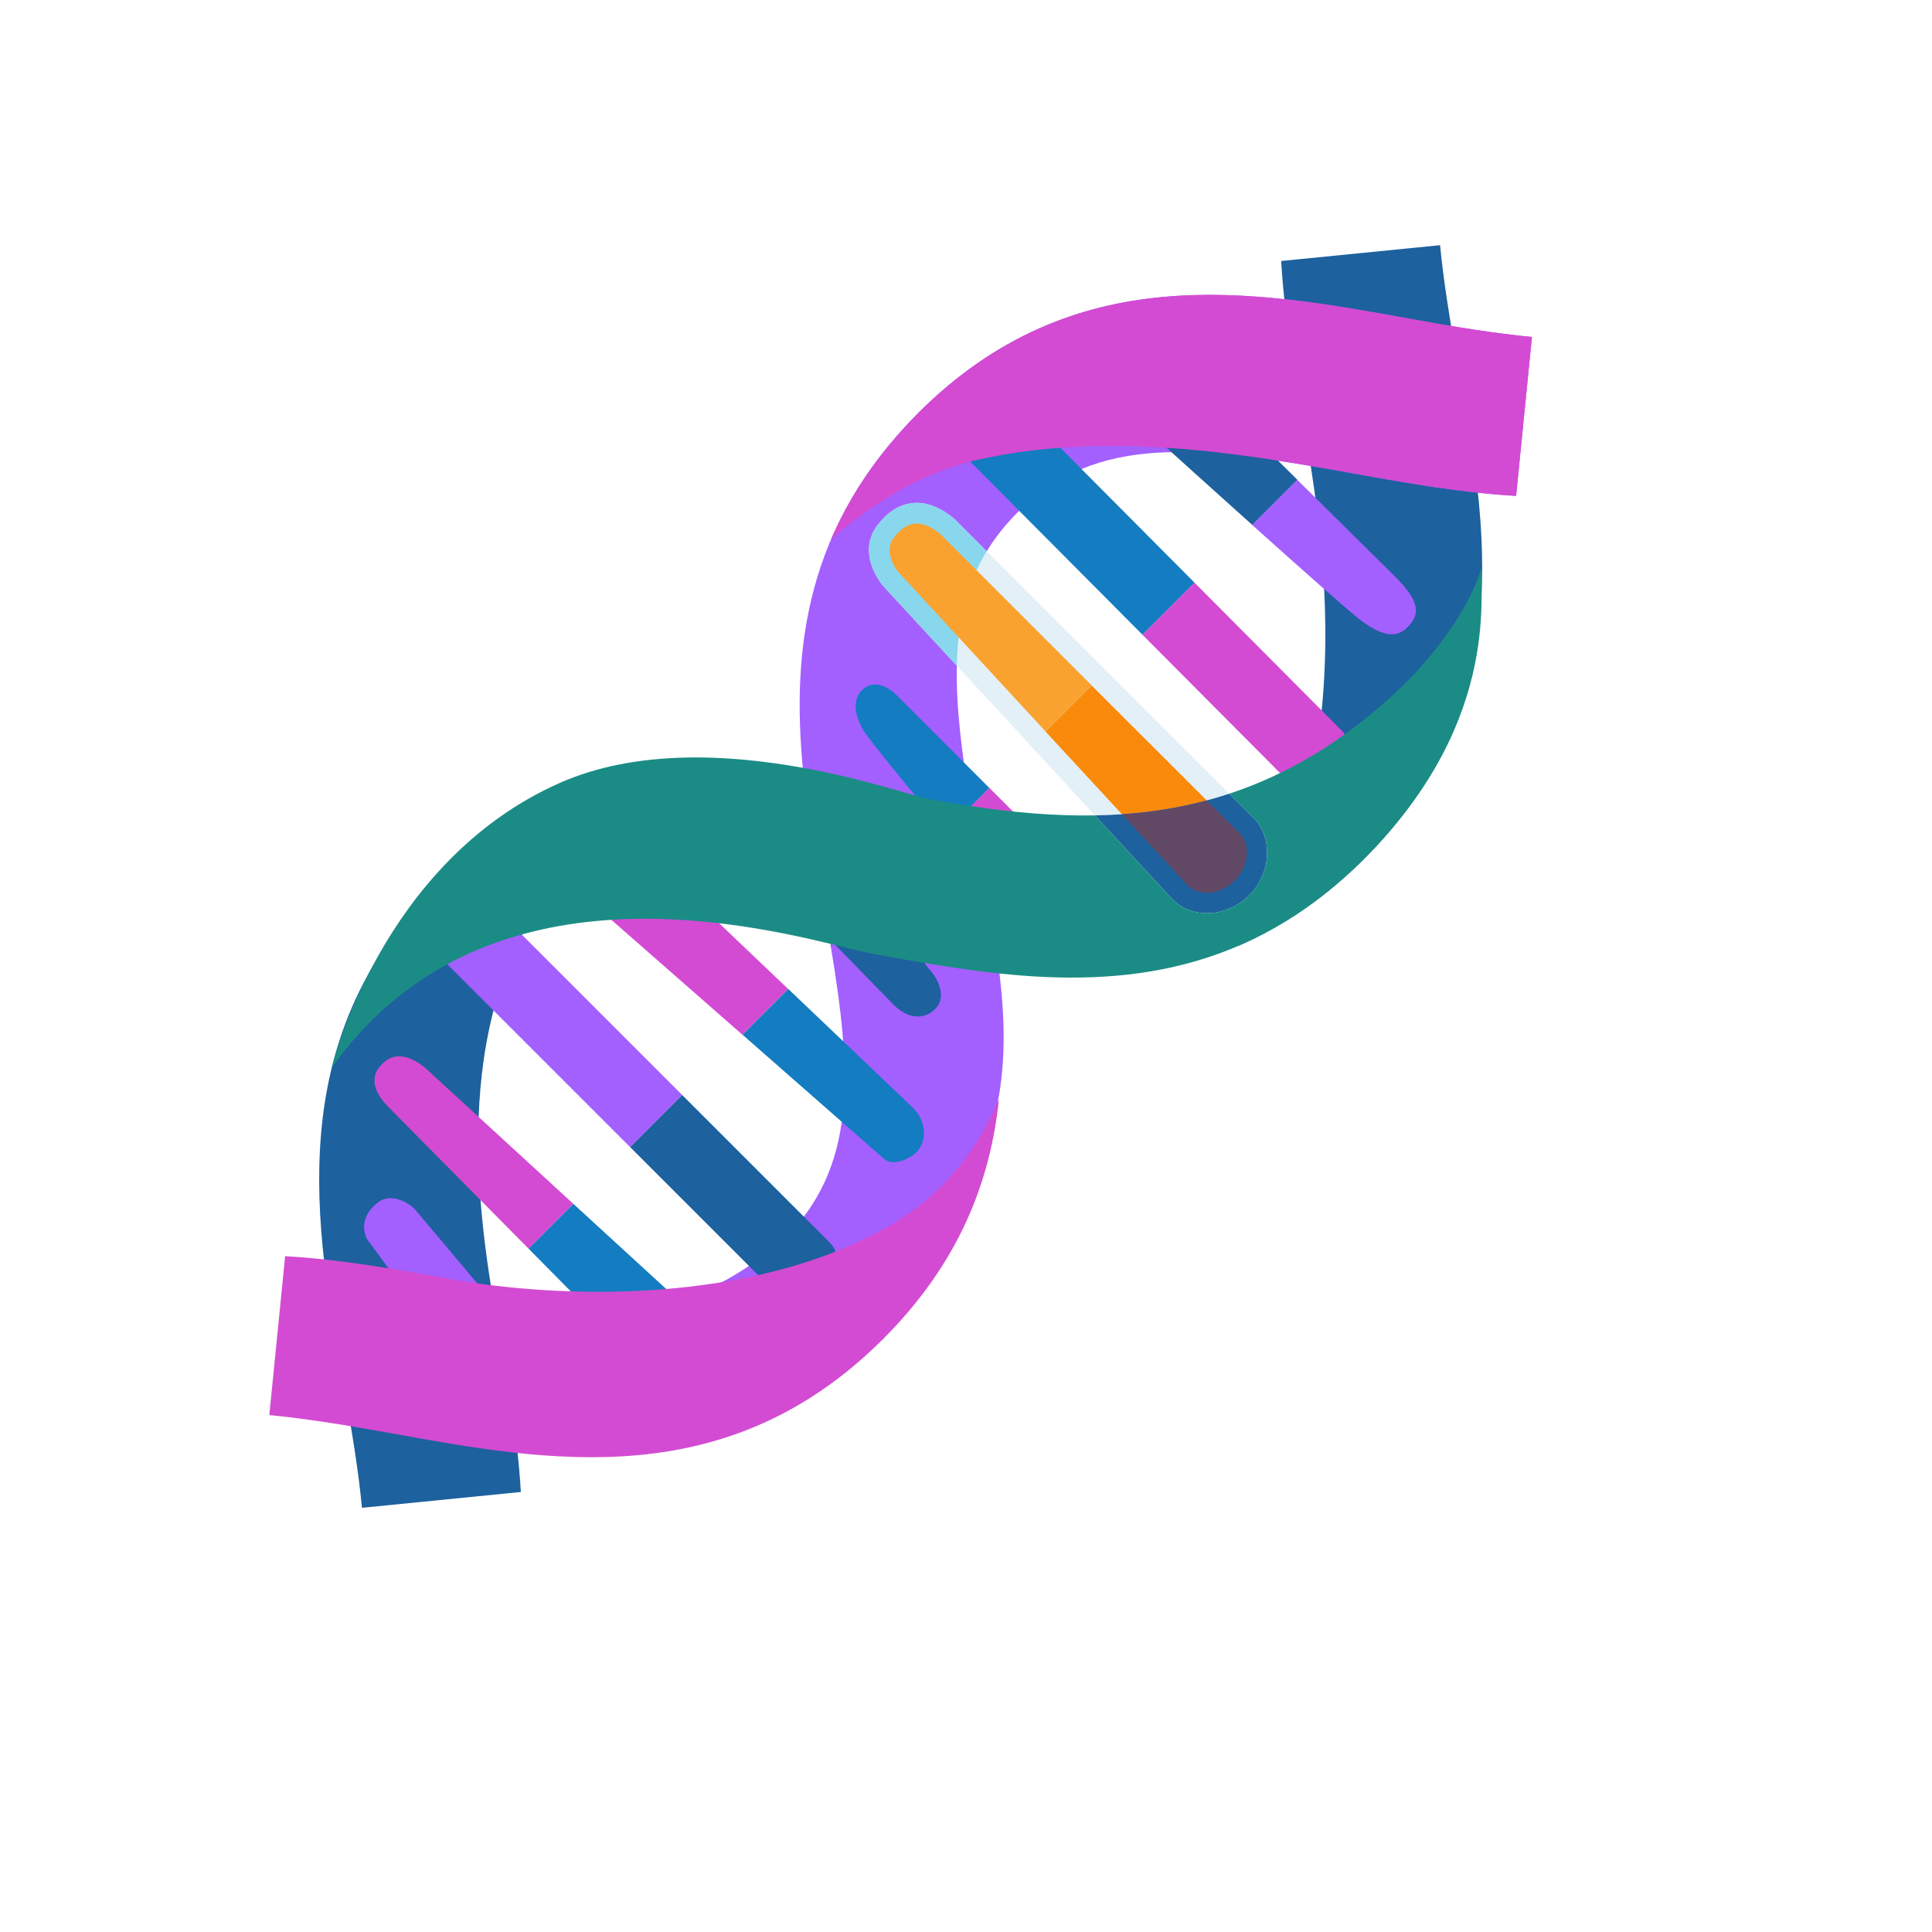
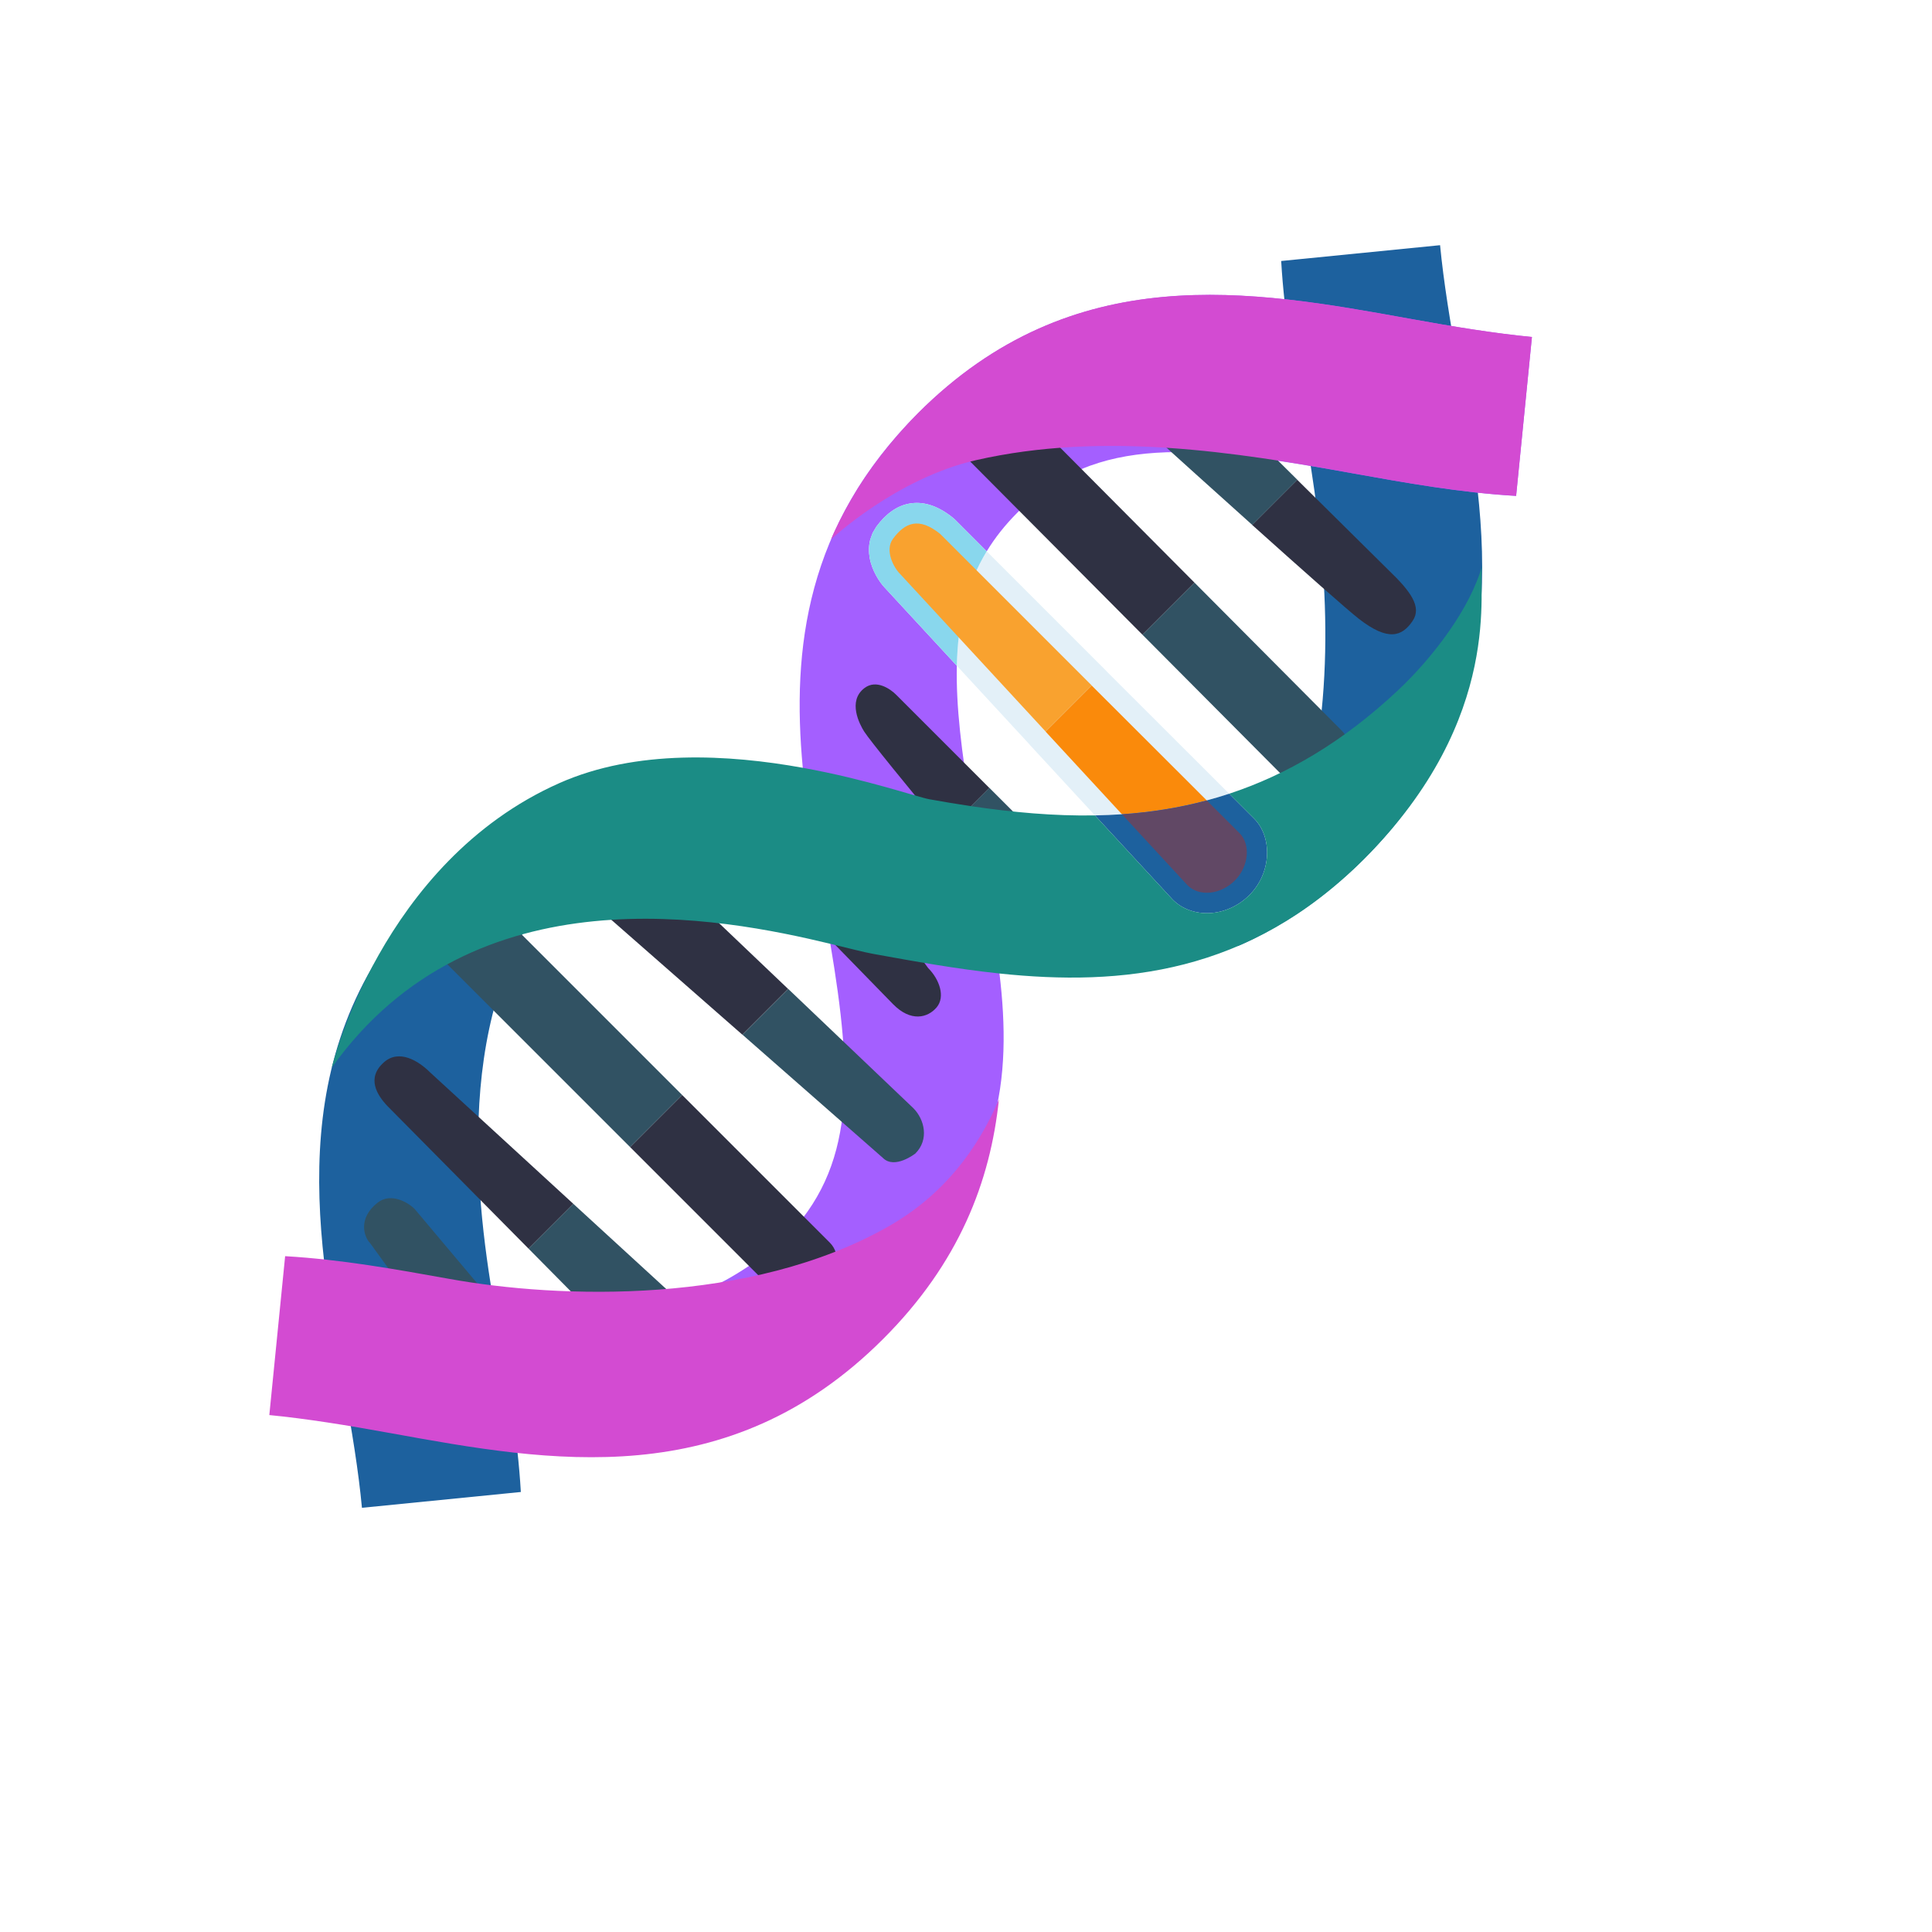
<svg xmlns="http://www.w3.org/2000/svg" width="100%" height="100%" viewBox="0 0 640 640" version="1.1" xml:space="preserve" style="fill-rule:evenodd;clip-rule:evenodd;stroke-linejoin:round;stroke-miterlimit:2;">
  <g transform="matrix(0.606218,0.606218,-0.74022,0.74022,314.534,-26.5271)">
    <g>
      <g transform="matrix(2.39238,-2.39238,2.39238,2.39238,-58.2244,225)">
        <path d="M15.87,60.07C22.98,52.96 31.4,51.52 39.81,51.48C34.88,53.17 31.22,56.71 27.75,61.69C18.61,74.81 23.63,95 26.88,106.77C28.42,112.35 30.01,118.17 30.92,124L14.58,124C13.84,120.13 12.73,115.85 11.4,111.04C6.82,94.4 1.34,74.6 15.87,60.07Z" style="fill:rgb(29,97,158);fill-rule:nonzero;" />
      </g>
      <g transform="matrix(2.39238,-2.39238,2.39238,2.39238,-58.2244,225)">
        <path d="M116.69,16.96C121.27,33.6 126.47,52.45 111.94,66.98C110.09,68.83 107.72,70.69 105.44,72.05C102.38,73.87 99.73,74.71 99.73,74.71C99.73,74.71 104.73,64.94 105.45,59.65C107.22,46.76 104.61,33.61 101.2,21.22C99.68,15.65 98.08,9.83 97.17,4L113.51,4C114.26,7.86 115.37,12.15 116.69,16.96Z" style="fill:rgb(29,97,158);fill-rule:nonzero;" />
      </g>
      <g transform="matrix(2.39238,-2.39238,2.39238,2.39238,-58.2244,225)">
        <path d="M48.464,104.64L48.46,104.64L48.464,104.64ZM52.718,51.694C50.325,39.201 50.567,26.513 61.02,16.06C75.55,1.53 94.41,6.73 111.04,11.31C115.85,12.64 120.14,13.74 124,14.49L124,30.83C118.17,29.92 112.35,28.32 106.77,26.79C90.29,22.25 79.76,20.02 72.37,27.41C71.217,28.563 70.297,29.793 69.585,31.111L65.952,27.478C65.896,27.422 65.837,27.368 65.776,27.316C63.873,25.707 62.326,25.257 61.085,25.35C59.827,25.444 58.743,26.141 57.875,27.396L57.868,27.406L57.542,28.029L57.364,28.697C57.267,29.302 57.325,29.955 57.504,30.606C57.867,31.921 58.765,33.215 59.395,33.858L67.665,42.686C67.993,46.928 69.072,51.79 70.548,57.408C70.922,58.829 71.321,60.299 71.74,61.82C72.853,65.86 74.266,70.441 75.275,75.094C77.613,85.874 77.781,97.042 67.01,102.77C62.151,105.349 53.944,104.151 48.464,104.64C49.948,104.505 54.531,101.599 55.64,100.49C62.385,93.745 61.124,84.376 57.401,70.261C57.045,68.912 56.666,67.518 56.27,66.08C54.985,61.411 53.651,56.567 52.718,51.694Z" style="fill:rgb(164,95,255);fill-rule:nonzero;" />
      </g>
      <g transform="matrix(2.39238,-2.39238,2.39238,2.39238,-58.2244,225)">
-         <path d="M34.3,113.48C35.6,114.78 35.6,117.05 34.3,118.35C33.657,118.996 32.782,119.36 31.87,119.36C30.958,119.36 30.083,118.996 29.44,118.35L20.84,107.17L25.12,102.89L34.3,113.48Z" style="fill:rgb(29,97,158);fill-rule:nonzero;" />
+         <path d="M34.3,113.48C35.6,114.78 35.6,117.05 34.3,118.35C33.657,118.996 32.782,119.36 31.87,119.36C30.958,119.36 30.083,118.996 29.44,118.35L20.84,107.17L25.12,102.89L34.3,113.48Z" style="fill:rgb(47,49,67);fill-rule:nonzero;" />
      </g>
      <g transform="matrix(2.39238,-2.39238,2.39238,2.39238,-58.2244,225)">
-         <path d="M13.05,92.47C14.36,91.49 16.3,92.84 16.95,93.49L25.12,102.9L20.84,107.18L12.68,96.58C12.02,95.92 11.12,93.91 13.05,92.47Z" style="fill:rgb(164,95,255);fill-rule:nonzero;" />
+         <path d="M13.05,92.47C14.36,91.49 16.3,92.84 16.95,93.49L25.12,102.9L20.84,107.18L12.68,96.58C12.02,95.92 11.12,93.91 13.05,92.47Z" style="fill:rgb(49,82,99);fill-rule:nonzero;" />
      </g>
      <g transform="matrix(2.39238,-2.39238,2.39238,2.39238,-58.2244,225)">
-         <path d="M50.87,110.89C52.201,112.228 52.201,114.422 50.87,115.76C50.22,116.41 49.36,116.77 48.44,116.77C47.52,116.77 46.66,116.41 46.01,115.76L29.2,98.8L33.39,94.61L50.87,110.89Z" style="fill:rgb(20,124,193);fill-rule:nonzero;" />
+         <path d="M50.87,110.89C52.201,112.228 52.201,114.422 50.87,115.76C50.22,116.41 49.36,116.77 48.44,116.77C47.52,116.77 46.66,116.41 46.01,115.76L29.2,98.8L33.39,94.61L50.87,110.89Z" style="fill:rgb(49,82,99);fill-rule:nonzero;" />
      </g>
      <g transform="matrix(2.39238,-2.39238,2.39238,2.39238,-58.2244,225)">
-         <path d="M12.25,77.96C13.68,76.71 15.83,78.15 17.17,79.49L33.39,94.61L29.2,98.8L13.09,82.55C11.86,81.27 10.59,79.4 12.25,77.96Z" style="fill:rgb(211,75,210);fill-rule:nonzero;" />
+         <path d="M12.25,77.96C13.68,76.71 15.83,78.15 17.17,79.49L33.39,94.61L29.2,98.8L13.09,82.55C11.86,81.27 10.59,79.4 12.25,77.96Z" style="fill:rgb(47,49,67);fill-rule:nonzero;" />
      </g>
      <g transform="matrix(2.39238,-2.39238,2.39238,2.39238,-58.2244,225)">
-         <path d="M60.45,101.31C61.75,102.61 61.75,104.88 60.45,106.18C59.112,107.511 56.918,107.511 55.58,106.18L38.7,89.3L43.57,84.43L60.45,101.31Z" style="fill:rgb(29,97,158);fill-rule:nonzero;" />
+         <path d="M60.45,101.31C61.75,102.61 61.75,104.88 60.45,106.18C59.112,107.511 56.918,107.511 55.58,106.18L38.7,89.3L43.57,84.43L60.45,101.31Z" style="fill:rgb(47,49,67);fill-rule:nonzero;" />
      </g>
      <g transform="matrix(2.39238,-2.39238,2.39238,2.39238,-58.2244,225)">
-         <path d="M14.82,64C14.82,63.08 15.18,62.22 15.83,61.56C17.168,60.229 19.362,60.229 20.7,61.56L43.57,84.43L38.7,89.3L15.83,66.43C15.182,65.788 14.818,64.912 14.82,64Z" style="fill:rgb(164,95,255);fill-rule:nonzero;" />
+         <path d="M14.82,64C14.82,63.08 15.18,62.22 15.83,61.56C17.168,60.229 19.362,60.229 20.7,61.56L43.57,84.43L38.7,89.3L15.83,66.43C15.182,65.788 14.818,64.912 14.82,64Z" style="fill:rgb(49,82,99);fill-rule:nonzero;" />
      </g>
      <g transform="matrix(2.39238,-2.39238,2.39238,2.39238,-58.2244,225)">
-         <path d="M67.71,88.18C69.01,89.48 69.7,91.62 68.4,92.92C68.4,92.92 66.42,94.39 65.08,93.05L49.21,78.79L53.49,74.51L67.71,88.18Z" style="fill:rgb(20,124,193);fill-rule:nonzero;" />
+         <path d="M67.71,88.18C69.01,89.48 69.7,91.62 68.4,92.92C68.4,92.92 66.42,94.39 65.08,93.05L49.21,78.79L53.49,74.51L67.71,88.18Z" style="fill:rgb(49,82,99);fill-rule:nonzero;" />
      </g>
      <g transform="matrix(2.39238,-2.39238,2.39238,2.39238,-58.2244,225)">
-         <path d="M29.98,60C29.98,59.08 30.34,58.22 30.99,57.57C31.64,56.92 32.51,56.56 33.42,56.56C34.34,56.56 35.21,56.92 35.85,57.57L53.48,74.51L49.2,78.79L30.99,62.44C30.342,61.794 29.978,60.915 29.98,60Z" style="fill:rgb(211,75,210);fill-rule:nonzero;" />
+         <path d="M29.98,60C29.98,59.08 30.34,58.22 30.99,57.57C31.64,56.92 32.51,56.56 33.42,56.56C34.34,56.56 35.21,56.92 35.85,57.57L53.48,74.51L49.2,78.79L30.99,62.44C30.342,61.794 29.978,60.915 29.98,60Z" style="fill:rgb(47,49,67);fill-rule:nonzero;" />
      </g>
      <g transform="matrix(2.39238,-2.39238,2.39238,2.39238,-58.2244,225)">
-         <path d="M67.81,73.79C69.11,75.09 69.91,76.96 69.1,77.96C68.29,78.96 66.57,79.25 64.53,77.17C63.73,76.35 60.9,73.46 57.75,70.25L61.88,66.12L67.81,73.79Z" style="fill:rgb(29,97,158);fill-rule:nonzero;" />
+         <path d="M67.81,73.79C69.11,75.09 69.91,76.96 69.1,77.96C68.29,78.96 66.57,79.25 64.53,77.17C63.73,76.35 60.9,73.46 57.75,70.25L61.88,66.12L67.81,73.79Z" style="fill:rgb(47,49,67);fill-rule:nonzero;" />
      </g>
      <g transform="matrix(2.39238,-2.39238,2.39238,2.39238,-58.2244,225)">
-         <path d="M46.2,57.07C46.2,56.19 46.54,55.31 47.21,54.64C48.548,53.309 50.742,53.309 52.08,54.64L57.81,60.87L61.87,66.12L57.74,70.25C52.85,65.26 47.2,59.5 47.2,59.5C46.54,58.83 46.2,57.95 46.2,57.07Z" style="fill:rgb(164,95,255);fill-rule:nonzero;" />
+         <path d="M46.2,57.07C46.2,56.19 46.54,55.31 47.21,54.64C48.548,53.309 50.742,53.309 52.08,54.64L57.81,60.87L61.87,66.12L57.74,70.25C52.85,65.26 47.2,59.5 47.2,59.5C46.54,58.83 46.2,57.95 46.2,57.07Z" style="fill:rgb(49,82,99);fill-rule:nonzero;" />
      </g>
      <g transform="matrix(2.39238,-2.39238,2.39238,2.39238,-58.2244,225)">
-         <path d="M82.19,65.59C83.521,66.928 83.521,69.122 82.19,70.46C80.852,71.791 78.658,71.791 77.32,70.46C75.982,69.129 72.78,65.21 68.17,59.83L72.3,55.7L82.19,65.59Z" style="fill:rgb(211,75,210);fill-rule:nonzero;" />
+         <path d="M82.19,65.59C83.521,66.928 83.521,69.122 82.19,70.46C80.852,71.791 78.658,71.791 77.32,70.46C75.982,69.129 72.78,65.21 68.17,59.83L72.3,55.7L82.19,65.59Z" style="fill:rgb(49,82,99);fill-rule:nonzero;" />
      </g>
      <g transform="matrix(2.39238,-2.39238,2.39238,2.39238,-58.2244,225)">
-         <path d="M58.3,44.05C59.43,43.24 61,44.41 61.65,45.06L72.3,55.71L68.17,59.84C63.82,54.76 59.41,49.56 58.71,48.55C58.19,47.79 56.65,45.23 58.3,44.05Z" style="fill:rgb(20,124,193);fill-rule:nonzero;" />
+         <path d="M58.3,44.05C59.43,43.24 61,44.41 61.65,45.06L72.3,55.71L68.17,59.84C63.82,54.76 59.41,49.56 58.71,48.55C58.19,47.79 56.65,45.23 58.3,44.05Z" style="fill:rgb(47,49,67);fill-rule:nonzero;" />
      </g>
      <g transform="matrix(2.39238,-2.39238,2.39238,2.39238,-58.2244,225)">
        <path d="M69.585,31.111L83.232,44.758C83.28,44.806 83.326,44.855 83.369,44.905L97.276,58.796C96.526,58.974 95.772,59.128 95.014,59.258C92.176,59.746 89.285,59.909 86.346,59.818C85.421,59.789 84.492,59.736 83.557,59.659L76.133,51.735C76.087,51.686 76.043,51.636 76.002,51.585L67.665,42.686C67.318,38.183 67.816,34.378 69.585,31.111Z" style="fill:rgb(227,240,248);" />
      </g>
      <g transform="matrix(2.39238,-2.39238,2.39238,2.39238,-58.2244,225)">
        <path d="M86.346,59.818L77.56,50.44L81.87,46.13L95.014,59.258C92.176,59.746 89.285,59.909 86.346,59.818Z" style="fill:rgb(250,138,11);fill-rule:nonzero;" />
      </g>
      <g transform="matrix(0.824786,-0.675475,0.824786,0.675475,-131.971,230.378)">
        <path d="M252.966,156.534L229.156,130.749C227.333,128.879 224.854,124.999 224.108,120.877C223.739,118.838 223.763,116.755 224.269,114.774L225.056,112.567L226.305,110.453L226.33,110.419C229.529,106.1 233.244,103.507 237.327,102.8C241.354,102.102 246.194,103.055 251.808,107.63C251.987,107.776 252.159,107.931 252.322,108.095L262.859,118.631C256.116,129.723 253.29,142.138 252.966,156.534Z" style="fill:rgb(137,215,237);" />
      </g>
      <g transform="matrix(0.824786,-0.675475,0.824786,0.675475,-131.971,230.378)">
        <path d="M298.716,206.112C301.701,206.059 304.678,205.934 307.648,205.73C317.085,205.08 326.45,203.629 335.747,201.147C338.231,200.484 340.71,199.747 343.184,198.933L351.436,207.173L351.439,207.176C357.51,213.247 357.291,225.097 349.878,232.51L349.868,232.52C342.25,240.108 330.803,240.294 324.558,234.086C324.489,234.017 324.422,233.947 324.356,233.876L298.716,206.112Z" style="fill:rgb(29,97,158);" />
      </g>
      <g transform="matrix(2.39238,-2.39238,2.39238,2.39238,-58.2244,225)">
        <path d="M59.72,28.84C60.8,27.28 62.19,26.81 64.59,28.84L81.87,46.12L77.56,50.43L60.79,32.53C60.12,31.86 58.95,29.97 59.72,28.84Z" style="fill:rgb(249,162,47);fill-rule:nonzero;" />
      </g>
      <g transform="matrix(2.39238,-2.39238,2.39238,2.39238,-58.2244,225)">
-         <path d="M108.34,53.43C109.671,54.768 109.671,56.962 108.34,58.3C107.002,59.631 104.808,59.631 103.47,58.3L86.62,41.38L91.49,36.51L108.34,53.43Z" style="fill:rgb(211,75,210);fill-rule:nonzero;" />
+         <path d="M108.34,53.43C109.671,54.768 109.671,56.962 108.34,58.3C107.002,59.631 104.808,59.631 103.47,58.3L86.62,41.38L91.49,36.51L108.34,53.43Z" style="fill:rgb(49,82,99);fill-rule:nonzero;" />
      </g>
      <g transform="matrix(2.39238,-2.39238,2.39238,2.39238,-58.2244,225)">
-         <path d="M66.17,19.42C66.17,18.5 66.53,17.64 67.18,16.99C68.518,15.659 70.712,15.659 72.05,16.99L91.49,36.51L86.62,41.38L66.53,21.2C65.88,20.55 66.17,20.34 66.17,19.42Z" style="fill:rgb(20,124,193);fill-rule:nonzero;" />
+         <path d="M66.17,19.42C66.17,18.5 66.53,17.64 67.18,16.99C68.518,15.659 70.712,15.659 72.05,16.99L91.49,36.51L86.62,41.38L66.53,21.2C65.88,20.55 66.17,20.34 66.17,19.42Z" style="fill:rgb(47,49,67);fill-rule:nonzero;" />
      </g>
      <g transform="matrix(2.39238,-2.39238,2.39238,2.39238,-58.2244,225)">
-         <path d="M111.55,37.25C114.04,39.65 115.37,41.39 114.55,42.73C113.61,44.27 112.2,44.62 108.95,41.98C107.65,40.92 102.53,36.28 96.88,31.11L101.1,26.89L111.55,37.25Z" style="fill:rgb(164,95,255);fill-rule:nonzero;" />
+         <path d="M111.55,37.25C114.04,39.65 115.37,41.39 114.55,42.73C113.61,44.27 112.2,44.62 108.95,41.98C107.65,40.92 102.53,36.28 96.88,31.11L101.1,26.89L111.55,37.25Z" style="fill:rgb(47,49,67);fill-rule:nonzero;" />
      </g>
      <g transform="matrix(2.39238,-2.39238,2.39238,2.39238,-58.2244,225)">
-         <path d="M77.87,12.12C77.87,11.24 78.21,10.36 78.88,9.68C80.218,8.349 82.412,8.349 83.75,9.68L101.11,26.89L96.89,31.11C88.48,23.42 78.88,14.55 78.88,14.55C78.234,13.907 77.87,13.032 77.87,12.12Z" style="fill:rgb(29,97,158);fill-rule:nonzero;" />
+         <path d="M77.87,12.12C77.87,11.24 78.21,10.36 78.88,9.68C80.218,8.349 82.412,8.349 83.75,9.68L101.11,26.89L96.89,31.11C88.48,23.42 78.88,14.55 78.88,14.55C78.234,13.907 77.87,13.032 77.87,12.12Z" style="fill:rgb(49,82,99);fill-rule:nonzero;" />
      </g>
      <g transform="matrix(2.39238,-2.39238,2.39238,2.39238,-58.2244,225)">
        <path d="M66.31,100.24C71.75,97.55 74.83,93.11 76.52,88.18C76.47,96.59 74.09,104.73 66.98,111.84C52.45,126.37 33.59,121.18 16.96,116.59C12.15,115.26 7.86,114.16 4,113.41L4,97.07C9.83,97.98 15.65,99.58 21.23,101.11C33,104.36 52.81,106.93 66.31,100.24Z" style="fill:rgb(211,75,210);fill-rule:nonzero;" />
      </g>
      <g transform="matrix(2.39238,-2.39238,2.39238,2.39238,-58.2244,225)">
        <path d="M67.54,21.53C59.4,22.6 53.29,28.26 53.29,28.26C53.29,28.26 54.13,25.62 55.95,22.55C57.31,20.27 59.17,17.91 61.02,16.05C75.55,1.52 94.41,6.72 111.04,11.3C115.85,12.63 120.14,13.73 124,14.48L124,30.82C118.17,29.91 112.35,28.31 106.77,26.78C94.39,23.37 80.45,19.84 67.54,21.53Z" style="fill:rgb(211,75,210);fill-rule:nonzero;" />
      </g>
      <g transform="matrix(2.39238,-2.39238,2.39238,2.39238,-58.2244,225)">
        <path d="M57.401,70.261C45.941,66.456 19.6,58.732 6.9,77.96C6.9,77.96 9.86,57.16 27.59,50.77C35.232,48.015 44.921,49.548 52.718,51.694C59.522,53.567 64.885,55.907 66.19,56.27C67.651,56.672 69.104,57.054 70.548,57.408C74.969,58.49 79.31,59.311 83.557,59.659L92.463,69.165C92.486,69.189 92.509,69.213 92.533,69.237C94.685,71.378 98.268,71.677 100.42,69.536L100.423,69.533C102.516,67.44 102.215,63.731 100.122,61.638L100.121,61.637L97.276,58.796C103.009,57.434 108.516,54.636 113.75,49.79C116.988,46.792 120.435,42.016 121.198,37.669C120.863,39.642 125.27,53.66 111.94,66.99C101.201,77.729 88.096,77.696 75.275,75.094C70.749,74.176 66.259,72.938 61.92,71.74C60.981,71.482 59.423,70.933 57.401,70.261Z" style="fill:rgb(27,140,133);" />
      </g>
      <g transform="matrix(0.768022,-0.628987,0.768022,0.628987,-115.871,237.554)">
        <path d="M355.785,199.828L367.457,211.482C371.506,215.532 370.725,223.384 365.78,228.329C360.694,233.395 353.103,234.151 348.934,230.006L325.61,204.749C335.744,204.052 345.801,202.494 355.785,199.828Z" style="fill:rgb(97,72,101);" />
      </g>
    </g>
  </g>
</svg>
